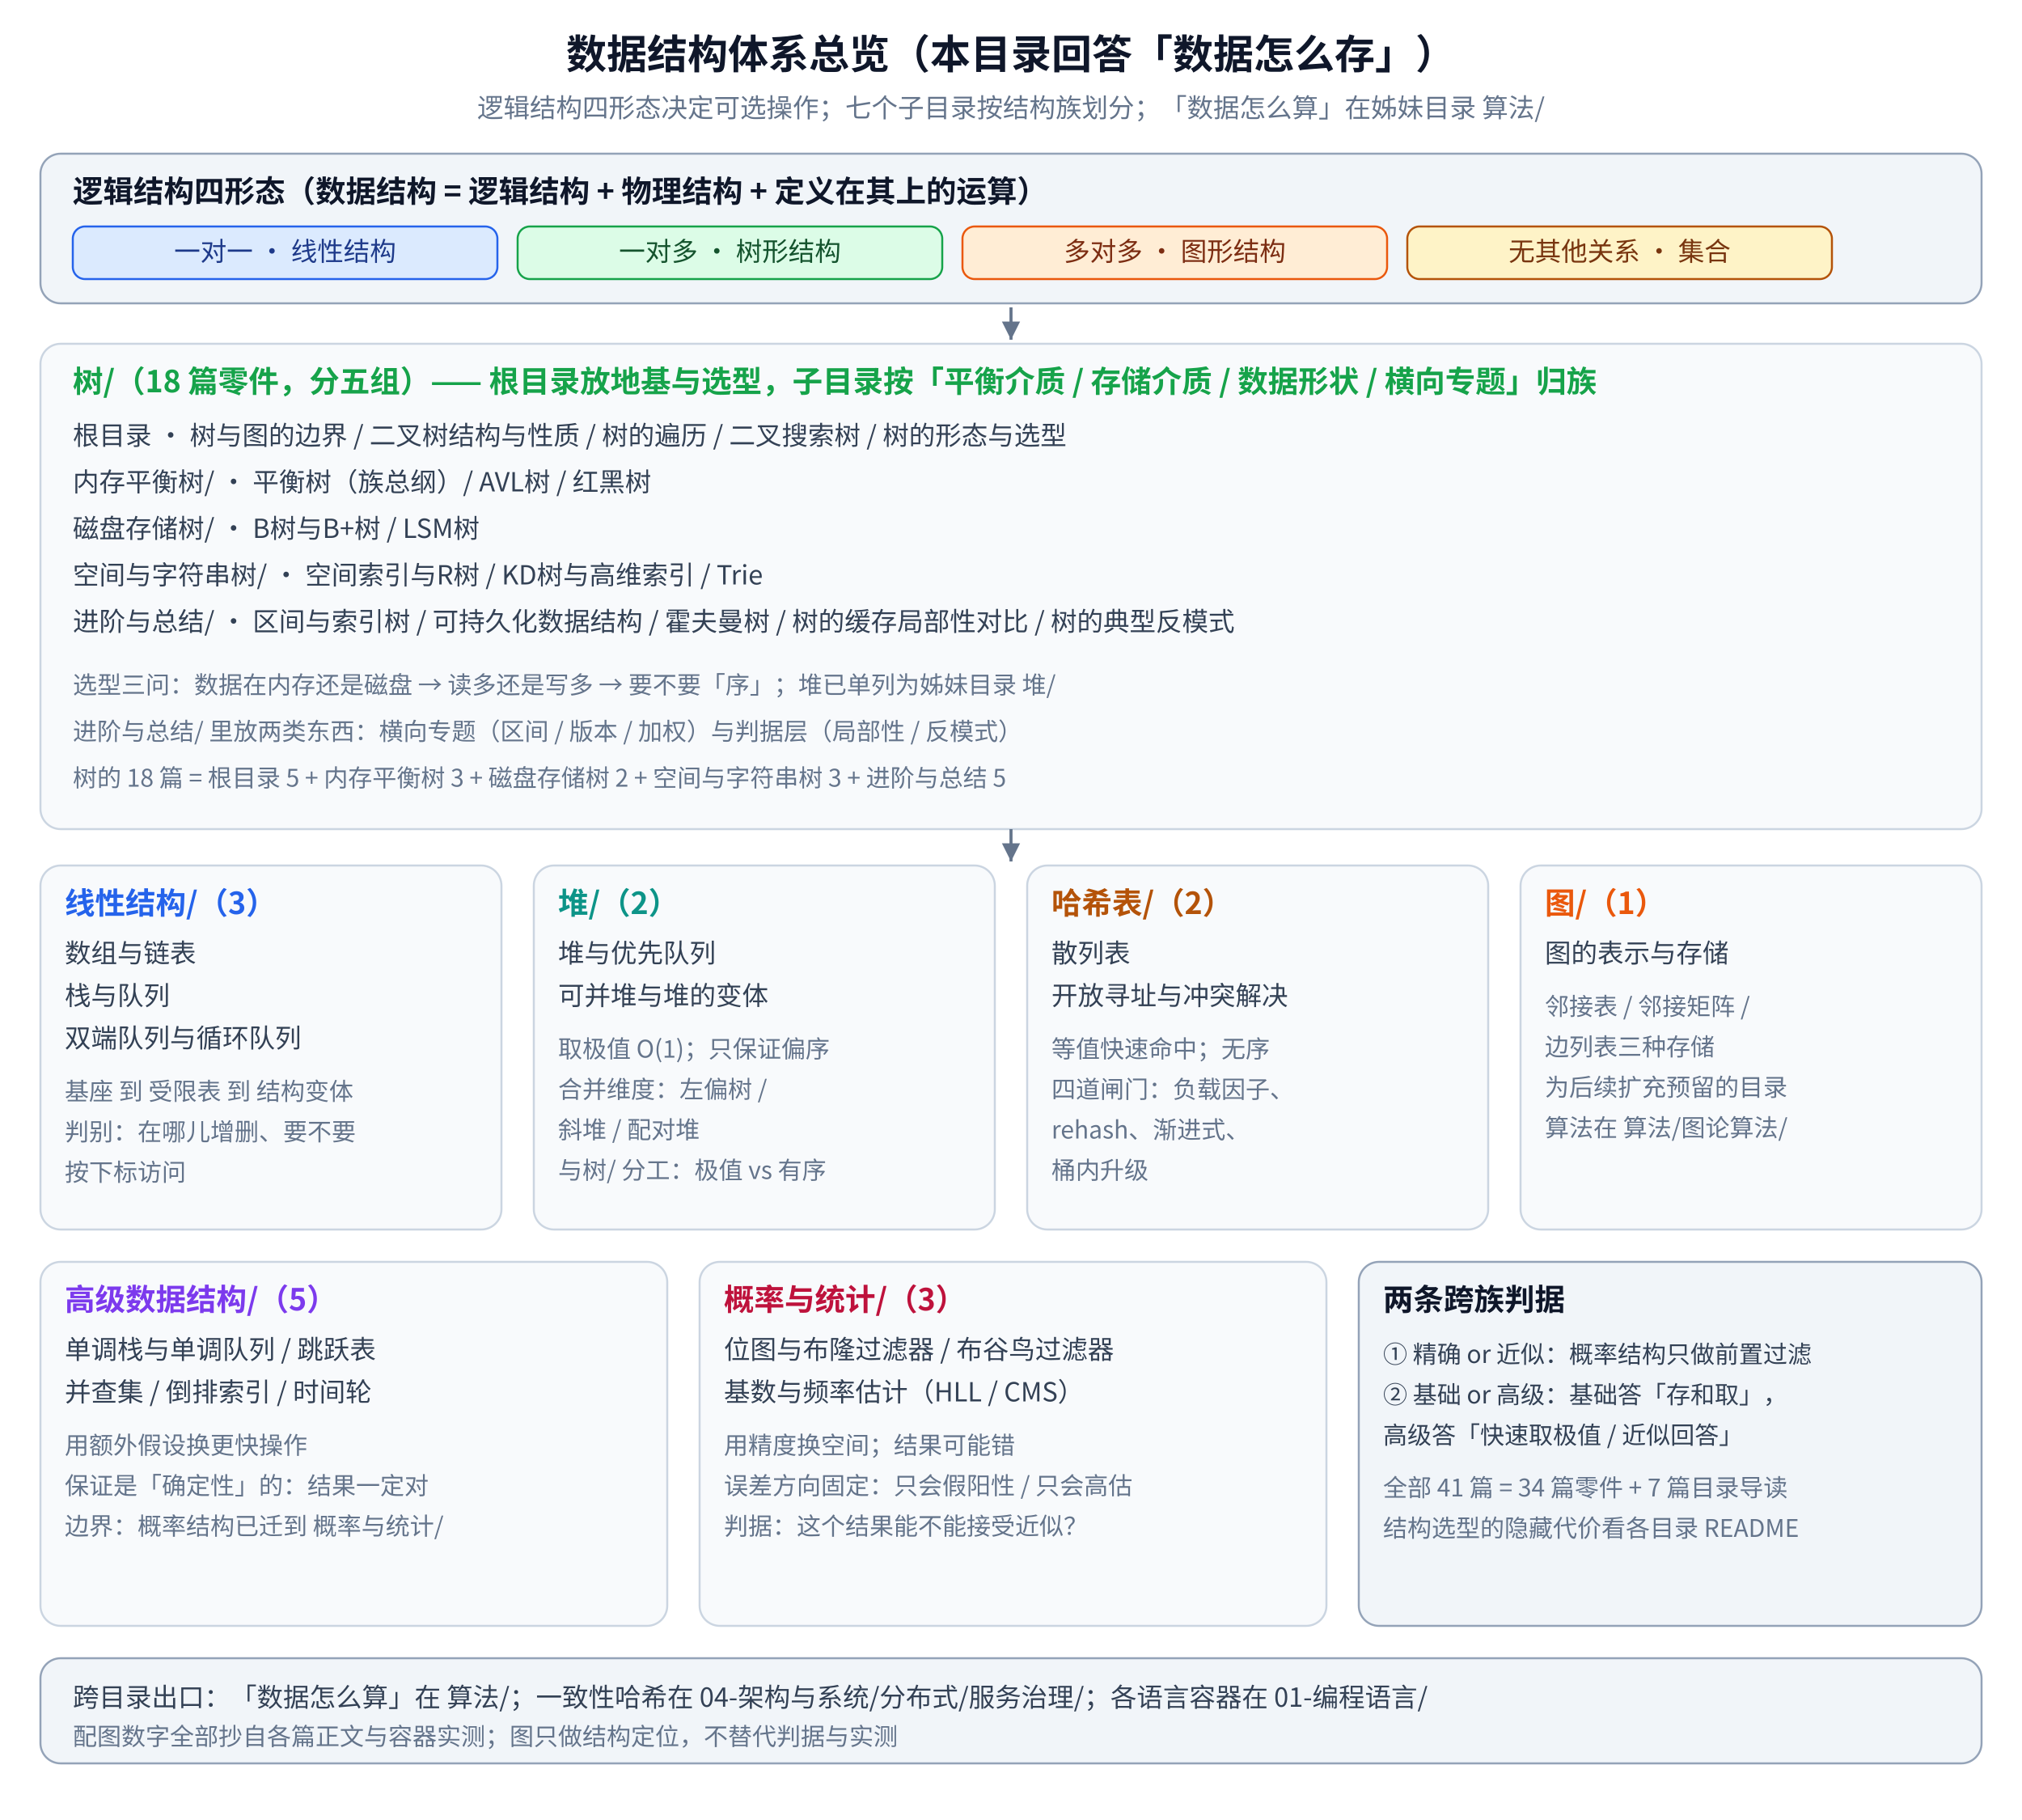
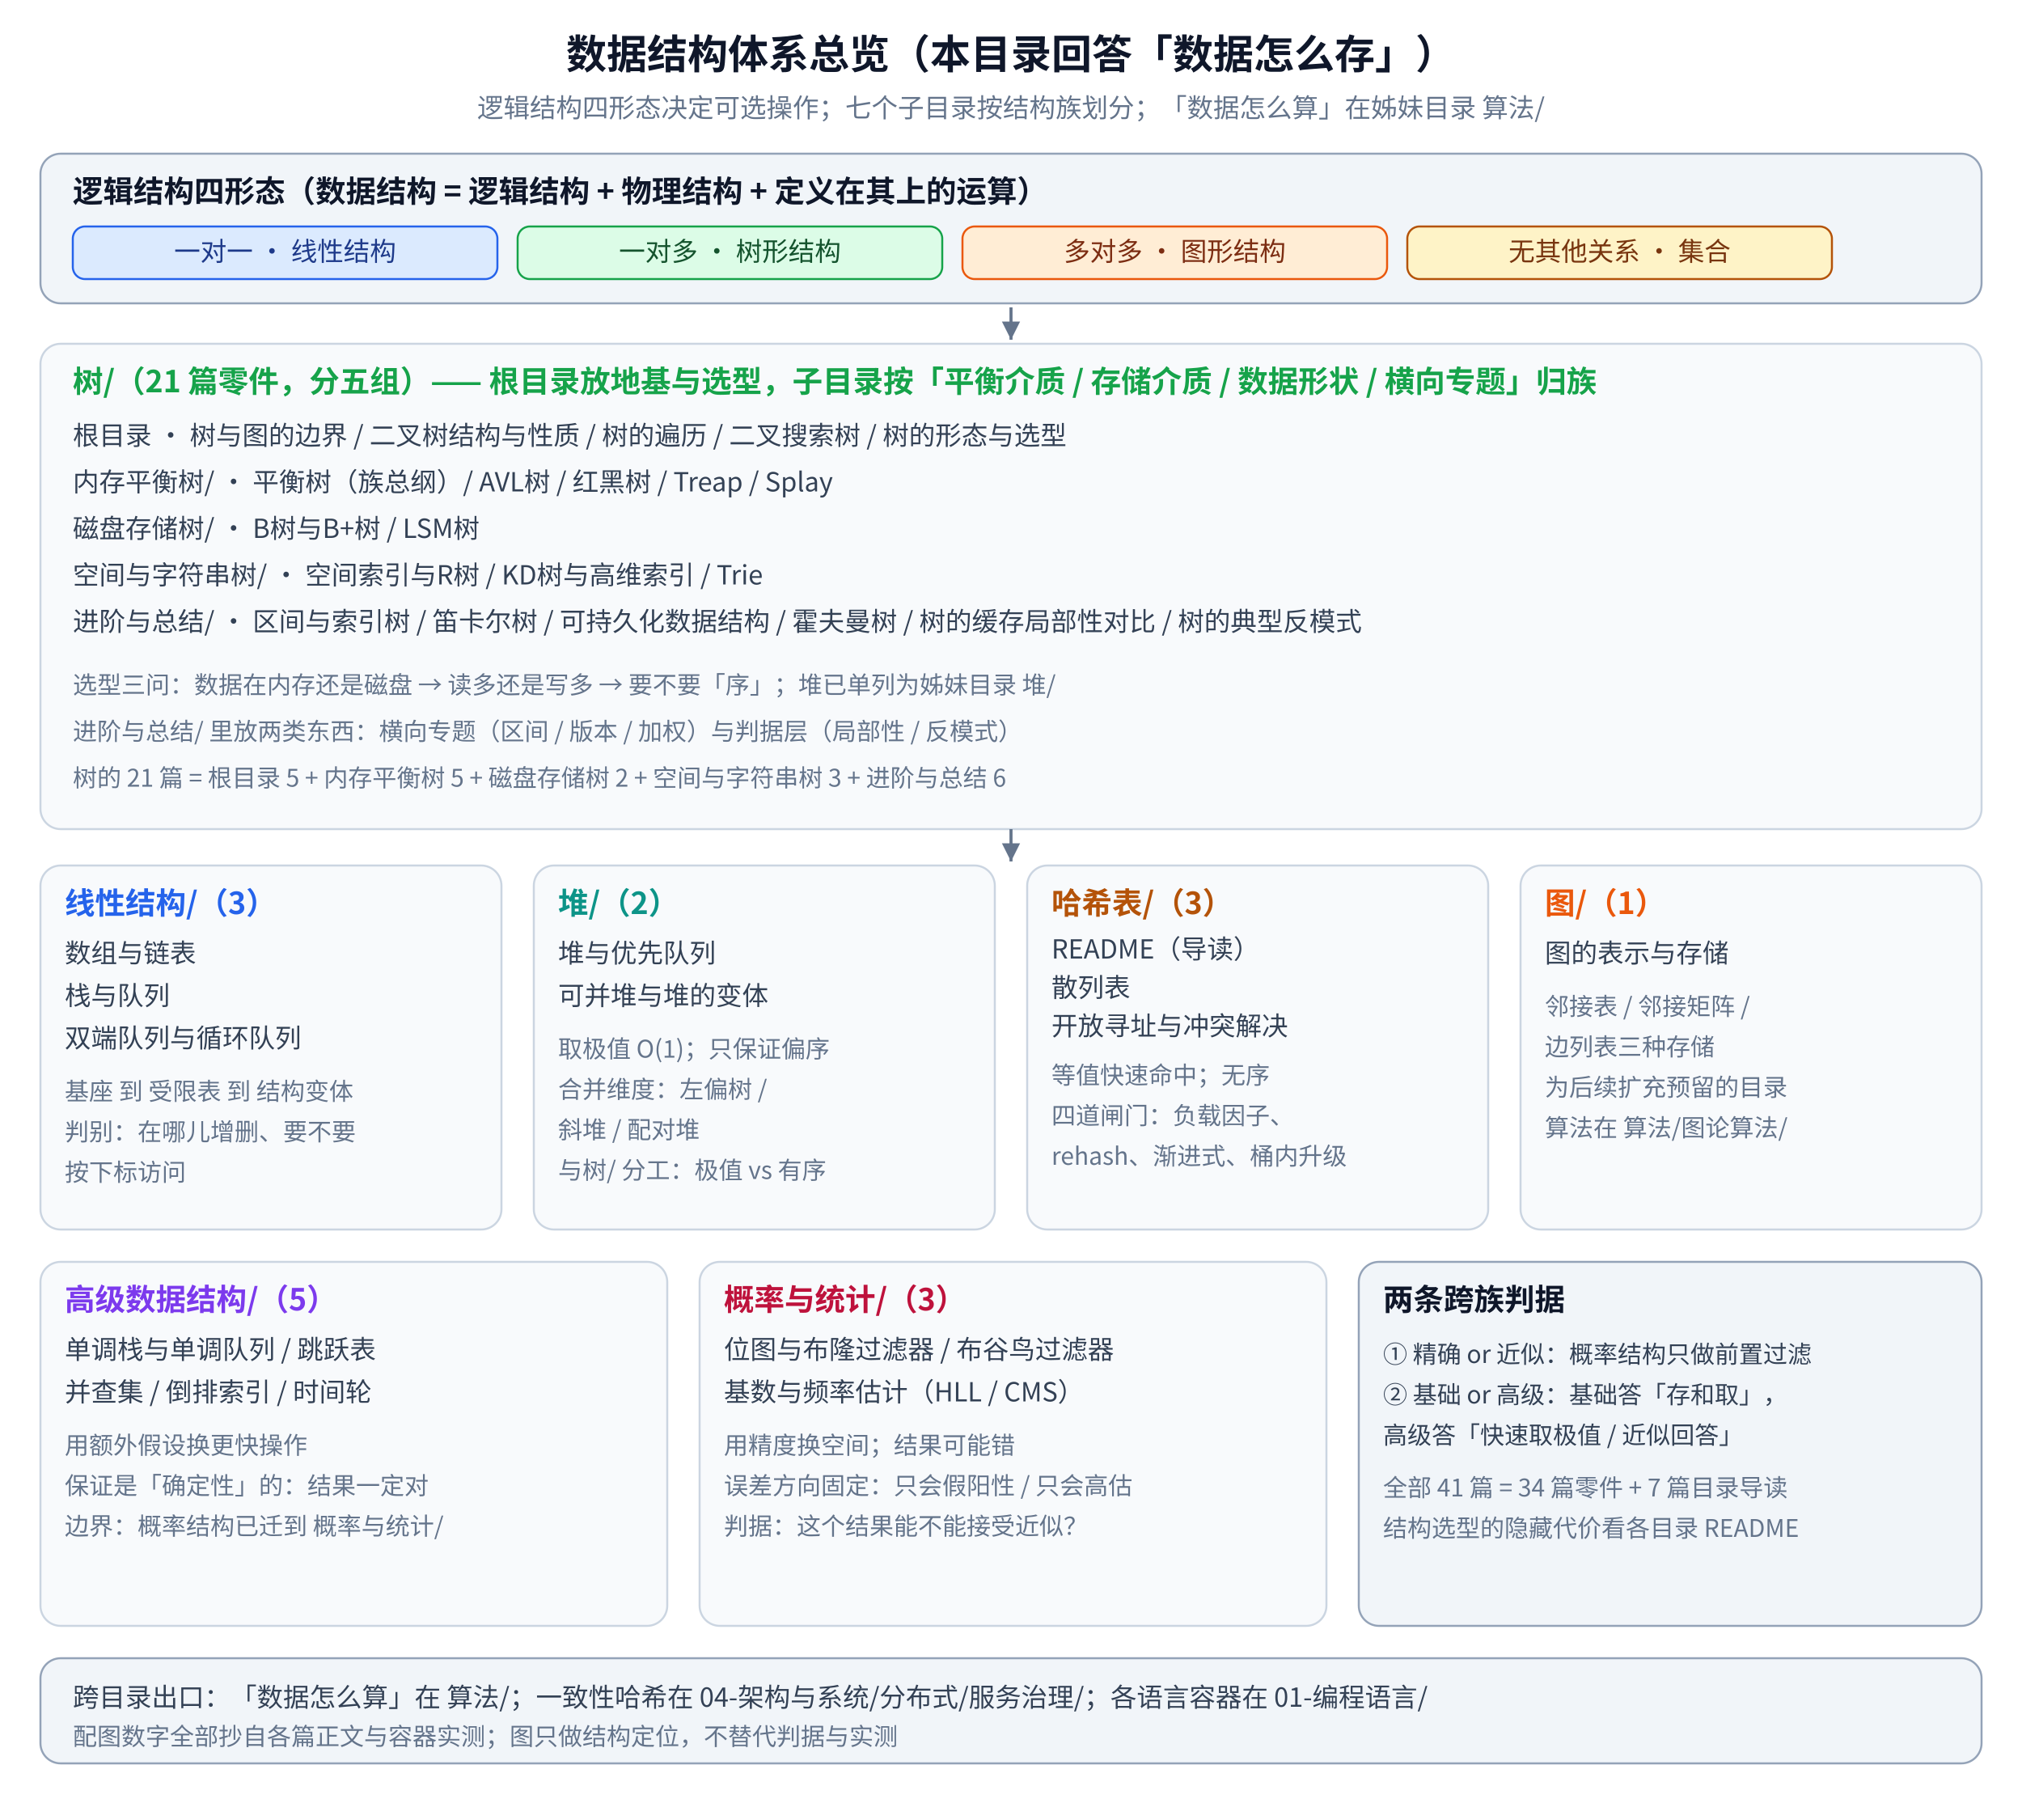
<svg xmlns="http://www.w3.org/2000/svg" viewBox="0 0 1000 900" width="1000" height="900" font-family="Microsoft YaHei, PingFang SC, Noto Sans CJK SC, sans-serif">
  <defs>
    <marker id="arw" markerWidth="8" markerHeight="8" refX="6" refY="3" orient="auto">
      <path d="M0,0 L6,3 L0,6 Z" fill="#64748b" />
    </marker>
  </defs>
  <rect width="1000" height="900" fill="#ffffff" />
  <text x="500" y="34" text-anchor="middle" font-size="20" font-weight="bold" fill="#0f172a">数据结构体系总览（本目录回答「数据怎么存」）</text>
  <text x="500" y="58" text-anchor="middle" font-size="13" fill="#64748b">逻辑结构四形态决定可选操作；七个子目录按结构族划分；「数据怎么算」在姊妹目录 算法/</text>
  <rect x="20" y="76" width="960" height="74" rx="10" fill="#f1f5f9" stroke="#94a3b8" />
  <text x="36" y="100" font-size="15" font-weight="bold" fill="#0f172a">逻辑结构四形态（数据结构 = 逻辑结构 + 物理结构 + 定义在其上的运算）</text>
  <rect x="36" y="112" width="210" height="26" rx="6" fill="#dbeafe" stroke="#2563eb" />
  <text x="141" y="129" text-anchor="middle" font-size="13" fill="#1e3a8a">一对一 · 线性结构</text>
  <rect x="256" y="112" width="210" height="26" rx="6" fill="#dcfce7" stroke="#16a34a" />
  <text x="361" y="129" text-anchor="middle" font-size="13" fill="#14532d">一对多 · 树形结构</text>
  <rect x="476" y="112" width="210" height="26" rx="6" fill="#ffedd5" stroke="#ea580c" />
  <text x="581" y="129" text-anchor="middle" font-size="13" fill="#7c2d12">多对多 · 图形结构</text>
  <rect x="696" y="112" width="210" height="26" rx="6" fill="#fef3c7" stroke="#b45309" />
  <text x="801" y="129" text-anchor="middle" font-size="13" fill="#78350f">无其他关系 · 集合</text>
  <line x1="500" y1="152" x2="500" y2="168" stroke="#64748b" stroke-width="1.5" marker-end="url(#arw)" />
  <rect x="20" y="170" width="960" height="240" rx="10" fill="#f8fafc" stroke="#cbd5e1" />
-   <text x="36" y="194" font-size="15" font-weight="bold" fill="#16a34a">树/（18 篇零件，分五组）—— 根目录放地基与选型，子目录按「平衡介质 / 存储介质 / 数据形状 / 横向专题」归族</text>
+   <text x="36" y="194" font-size="15" font-weight="bold" fill="#16a34a">树/（21 篇零件，分五组）—— 根目录放地基与选型，子目录按「平衡介质 / 存储介质 / 数据形状 / 横向专题」归族</text>
  <text x="36" y="220" font-size="13" fill="#334155">根目录 · 树与图的边界 / 二叉树结构与性质 / 树的遍历 / 二叉搜索树 / 树的形态与选型</text>
-   <text x="36" y="243" font-size="13" fill="#334155">内存平衡树/ · 平衡树（族总纲）/ AVL树 / 红黑树</text>
+   <text x="36" y="243" font-size="13" fill="#334155">内存平衡树/ · 平衡树（族总纲）/ AVL树 / 红黑树 / Treap / Splay</text>
  <text x="36" y="266" font-size="13" fill="#334155">磁盘存储树/ · B树与B+树 / LSM树</text>
  <text x="36" y="289" font-size="13" fill="#334155">空间与字符串树/ · 空间索引与R树 / KD树与高维索引 / Trie</text>
-   <text x="36" y="312" font-size="13" fill="#334155">进阶与总结/ · 区间与索引树 / 可持久化数据结构 / 霍夫曼树 / 树的缓存局部性对比 / 树的典型反模式</text>
+   <text x="36" y="312" font-size="13" fill="#334155">进阶与总结/ · 区间与索引树 / 笛卡尔树 / 可持久化数据结构 / 霍夫曼树 / 树的缓存局部性对比 / 树的典型反模式</text>
  <text x="36" y="343" font-size="12" fill="#64748b">选型三问：数据在内存还是磁盘 → 读多还是写多 → 要不要「序」；堆已单列为姊妹目录 堆/</text>
  <text x="36" y="366" font-size="12" fill="#64748b">进阶与总结/ 里放两类东西：横向专题（区间 / 版本 / 加权）与判据层（局部性 / 反模式）</text>
-   <text x="36" y="389" font-size="12" fill="#64748b">树的 18 篇 = 根目录 5 + 内存平衡树 3 + 磁盘存储树 2 + 空间与字符串树 3 + 进阶与总结 5</text>
+   <text x="36" y="389" font-size="12" fill="#64748b">树的 21 篇 = 根目录 5 + 内存平衡树 5 + 磁盘存储树 2 + 空间与字符串树 3 + 进阶与总结 6</text>
  <line x1="500" y1="410" x2="500" y2="426" stroke="#64748b" stroke-width="1.5" marker-end="url(#arw)" />
  <rect x="20" y="428" width="228" height="180" rx="10" fill="#f8fafc" stroke="#cbd5e1" />
  <text x="32" y="452" font-size="15" font-weight="bold" fill="#2563eb">线性结构/（3）</text>
  <text x="32" y="476" font-size="13" fill="#334155">数组与链表</text>
  <text x="32" y="497" font-size="13" fill="#334155">栈与队列</text>
  <text x="32" y="518" font-size="13" fill="#334155">双端队列与循环队列</text>
  <text x="32" y="544" font-size="12" fill="#64748b">基座 到 受限表 到 结构变体</text>
  <text x="32" y="564" font-size="12" fill="#64748b">判别：在哪儿增删、要不要</text>
  <text x="32" y="584" font-size="12" fill="#64748b">按下标访问</text>
  <rect x="264" y="428" width="228" height="180" rx="10" fill="#f8fafc" stroke="#cbd5e1" />
  <text x="276" y="452" font-size="15" font-weight="bold" fill="#0d9488">堆/（2）</text>
  <text x="276" y="476" font-size="13" fill="#334155">堆与优先队列</text>
  <text x="276" y="497" font-size="13" fill="#334155">可并堆与堆的变体</text>
  <text x="276" y="523" font-size="12" fill="#64748b">取极值 O(1)；只保证偏序</text>
  <text x="276" y="543" font-size="12" fill="#64748b">合并维度：左偏树 /</text>
  <text x="276" y="563" font-size="12" fill="#64748b">斜堆 / 配对堆</text>
  <text x="276" y="583" font-size="12" fill="#64748b">与树/ 分工：极值 vs 有序</text>
  <rect x="508" y="428" width="228" height="180" rx="10" fill="#f8fafc" stroke="#cbd5e1" />
-   <text x="520" y="452" font-size="15" font-weight="bold" fill="#b45309">哈希表/（2）</text>
-   <text x="520" y="476" font-size="13" fill="#334155">散列表</text>
-   <text x="520" y="497" font-size="13" fill="#334155">开放寻址与冲突解决</text>
-   <text x="520" y="523" font-size="12" fill="#64748b">等值快速命中；无序</text>
-   <text x="520" y="543" font-size="12" fill="#64748b">四道闸门：负载因子、</text>
-   <text x="520" y="563" font-size="12" fill="#64748b">rehash、渐进式、</text>
-   <text x="520" y="583" font-size="12" fill="#64748b">桶内升级</text>
+   <text x="520" y="452" font-size="15" font-weight="bold" fill="#b45309">哈希表/（3）</text>
+   <text x="520" y="474" font-size="13" fill="#334155">README（导读）</text>
+   <text x="520" y="493" font-size="13" fill="#334155">散列表</text>
+   <text x="520" y="512" font-size="13" fill="#334155">开放寻址与冲突解决</text>
+   <text x="520" y="536" font-size="12" fill="#64748b">等值快速命中；无序</text>
+   <text x="520" y="556" font-size="12" fill="#64748b">四道闸门：负载因子、</text>
+   <text x="520" y="576" font-size="12" fill="#64748b">rehash、渐进式、桶内升级</text>
  <rect x="752" y="428" width="228" height="180" rx="10" fill="#f8fafc" stroke="#cbd5e1" />
  <text x="764" y="452" font-size="15" font-weight="bold" fill="#ea580c">图/（1）</text>
  <text x="764" y="476" font-size="13" fill="#334155">图的表示与存储</text>
  <text x="764" y="502" font-size="12" fill="#64748b">邻接表 / 邻接矩阵 /</text>
  <text x="764" y="522" font-size="12" fill="#64748b">边列表三种存储</text>
  <text x="764" y="542" font-size="12" fill="#64748b">为后续扩充预留的目录</text>
  <text x="764" y="562" font-size="12" fill="#64748b">算法在 算法/图论算法/</text>
  <rect x="20" y="624" width="310" height="180" rx="10" fill="#f8fafc" stroke="#cbd5e1" />
  <text x="32" y="648" font-size="15" font-weight="bold" fill="#7c3aed">高级数据结构/（5）</text>
  <text x="32" y="672" font-size="13" fill="#334155">单调栈与单调队列 / 跳跃表</text>
  <text x="32" y="693" font-size="13" fill="#334155">并查集 / 倒排索引 / 时间轮</text>
  <text x="32" y="719" font-size="12" fill="#64748b">用额外假设换更快操作</text>
  <text x="32" y="739" font-size="12" fill="#64748b">保证是「确定性」的：结果一定对</text>
  <text x="32" y="759" font-size="12" fill="#64748b">边界：概率结构已迁到 概率与统计/</text>
  <rect x="346" y="624" width="310" height="180" rx="10" fill="#f8fafc" stroke="#cbd5e1" />
  <text x="358" y="648" font-size="15" font-weight="bold" fill="#be123c">概率与统计/（3）</text>
  <text x="358" y="672" font-size="13" fill="#334155">位图与布隆过滤器 / 布谷鸟过滤器</text>
  <text x="358" y="693" font-size="13" fill="#334155">基数与频率估计（HLL / CMS）</text>
  <text x="358" y="719" font-size="12" fill="#64748b">用精度换空间；结果可能错</text>
  <text x="358" y="739" font-size="12" fill="#64748b">误差方向固定：只会假阳性 / 只会高估</text>
  <text x="358" y="759" font-size="12" fill="#64748b">判据：这个结果能不能接受近似？</text>
  <rect x="672" y="624" width="308" height="180" rx="10" fill="#f1f5f9" stroke="#94a3b8" />
  <text x="684" y="648" font-size="15" font-weight="bold" fill="#0f172a">两条跨族判据</text>
  <text x="684" y="674" font-size="12" fill="#334155">① 精确 or 近似：概率结构只做前置过滤</text>
  <text x="684" y="694" font-size="12" fill="#334155">② 基础 or 高级：基础答「存和取」，</text>
  <text x="684" y="714" font-size="12" fill="#334155">   高级答「快速取极值 / 近似回答」</text>
  <text x="684" y="740" font-size="12" fill="#64748b">全部 41 篇 = 34 篇零件 + 7 篇目录导读</text>
  <text x="684" y="760" font-size="12" fill="#64748b">结构选型的隐藏代价看各目录 README</text>
  <rect x="20" y="820" width="960" height="52" rx="10" fill="#f1f5f9" stroke="#94a3b8" />
  <text x="36" y="844" font-size="13" fill="#334155">跨目录出口：「数据怎么算」在 算法/；一致性哈希在 04-架构与系统/分布式/服务治理/；各语言容器在 01-编程语言/</text>
  <text x="36" y="863" font-size="12" fill="#64748b">配图数字全部抄自各篇正文与容器实测；图只做结构定位，不替代判据与实测</text>
</svg>
